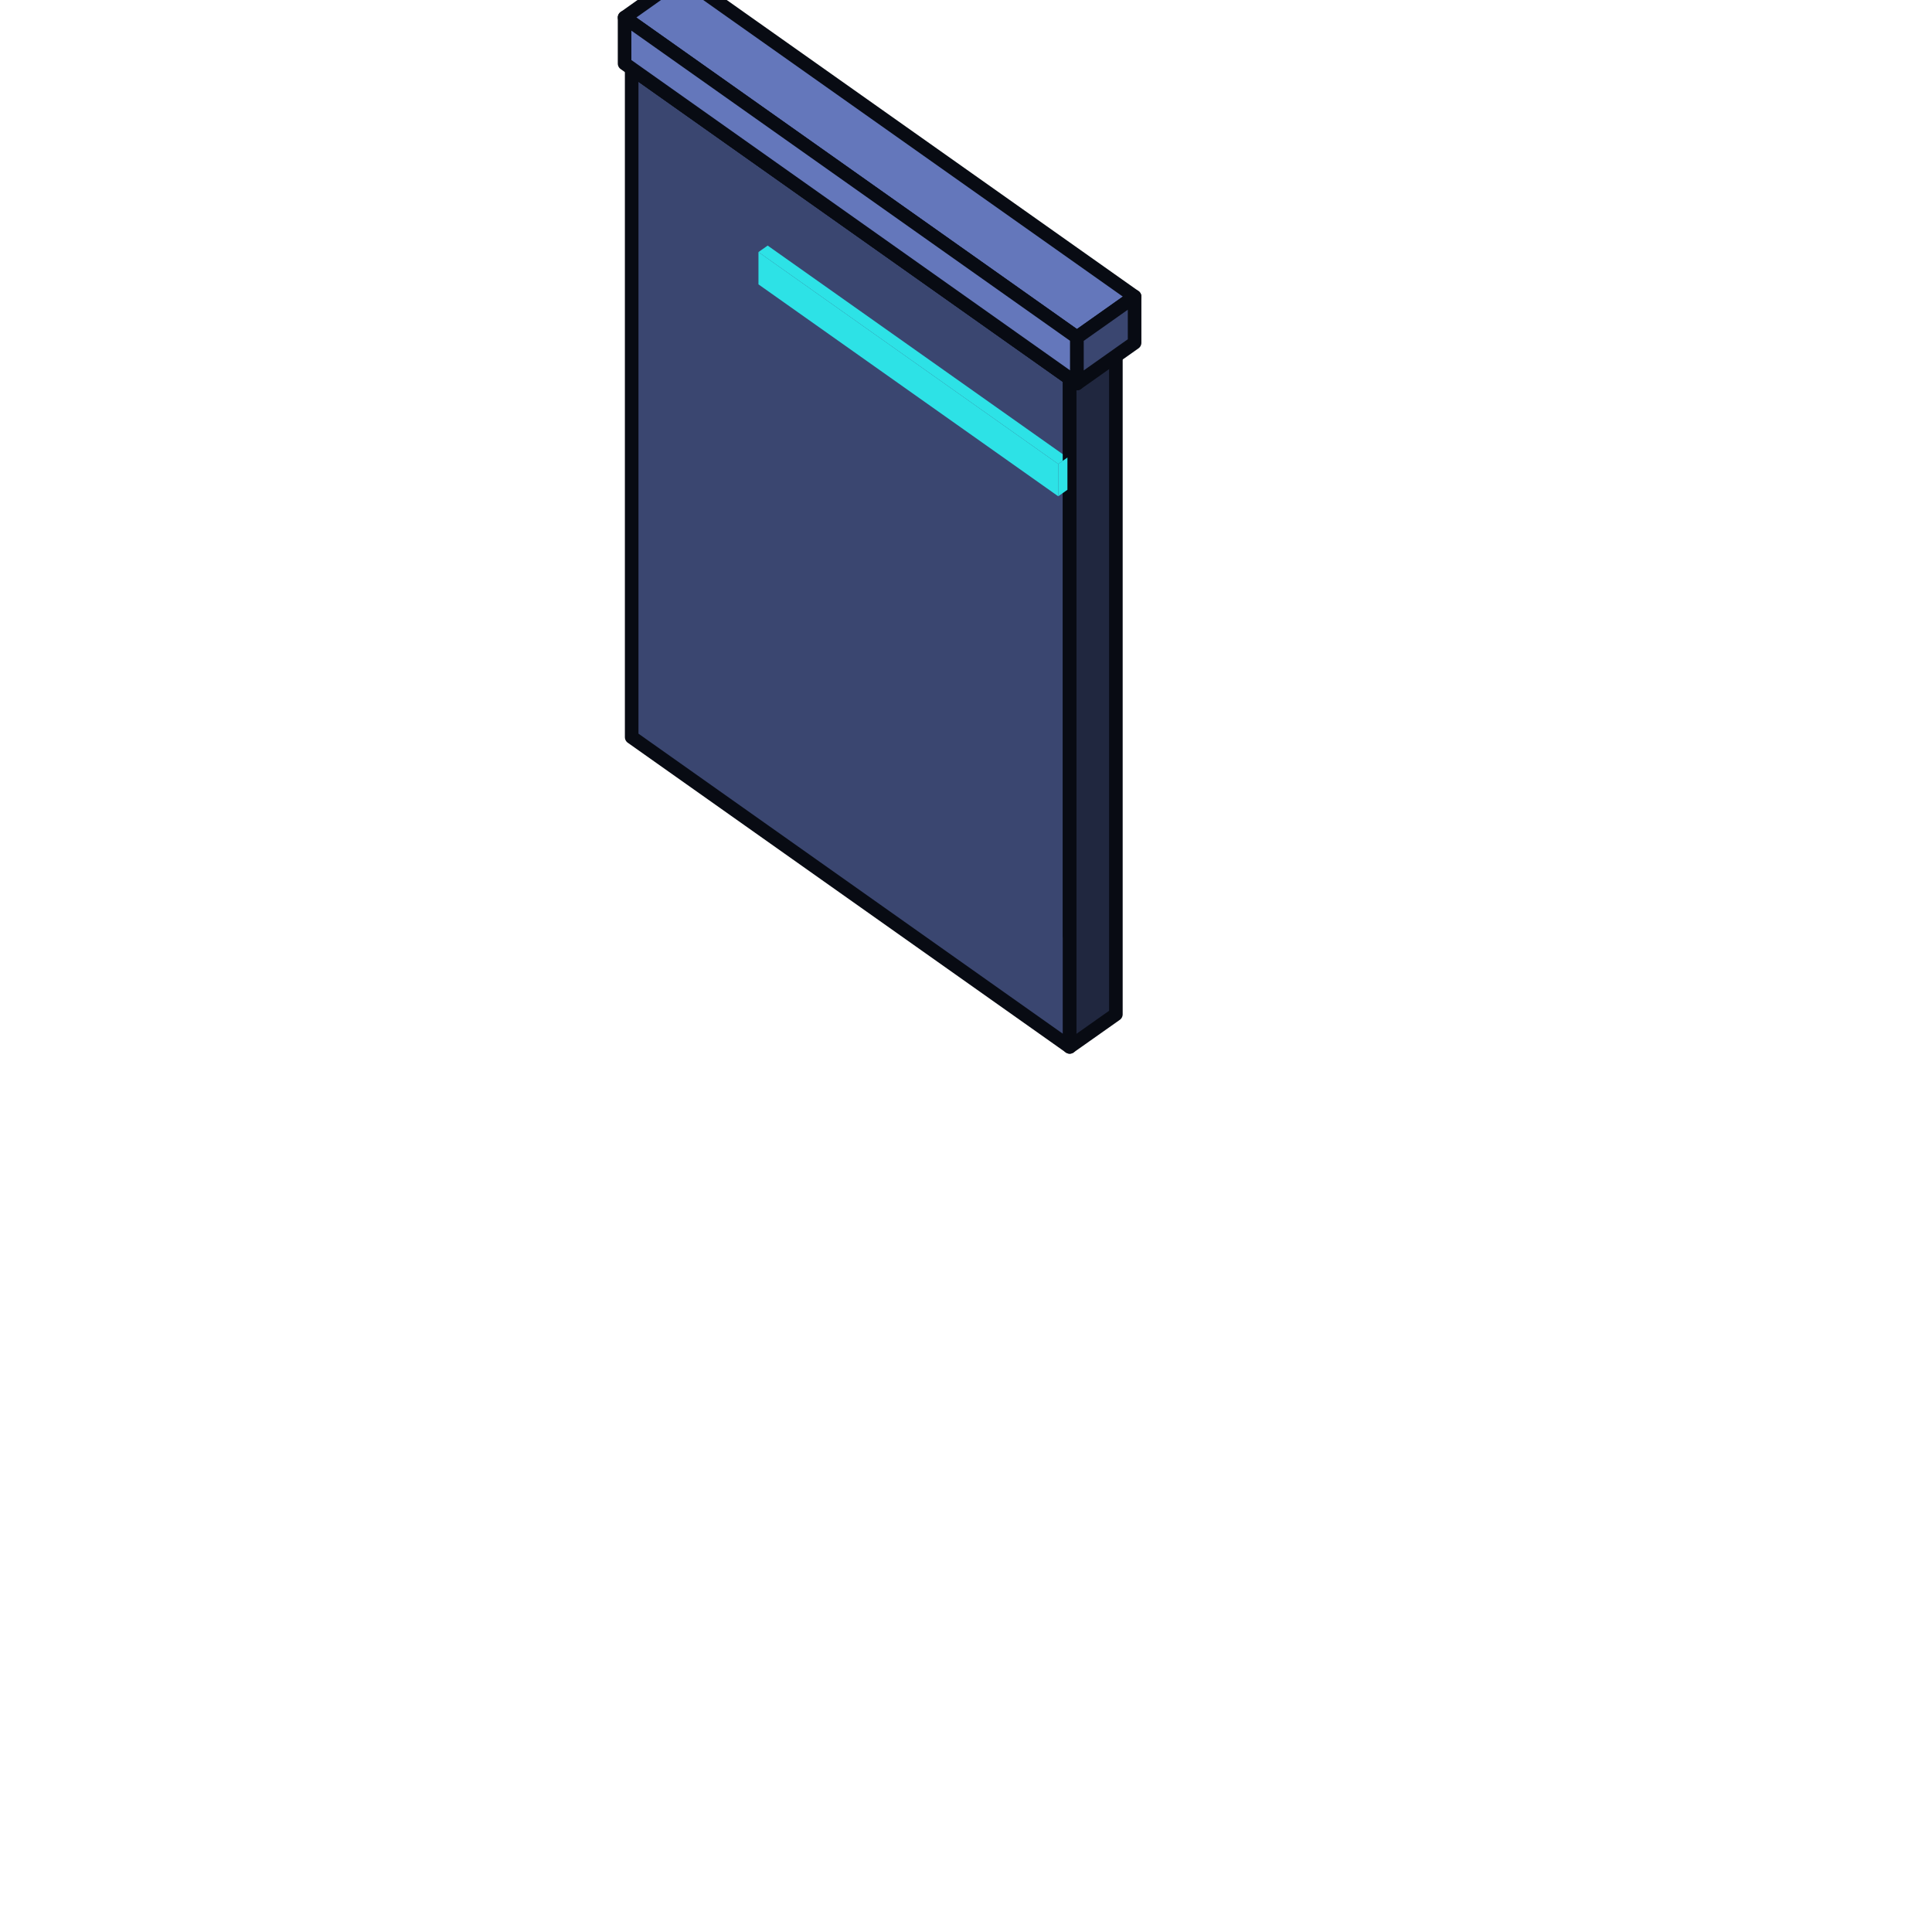
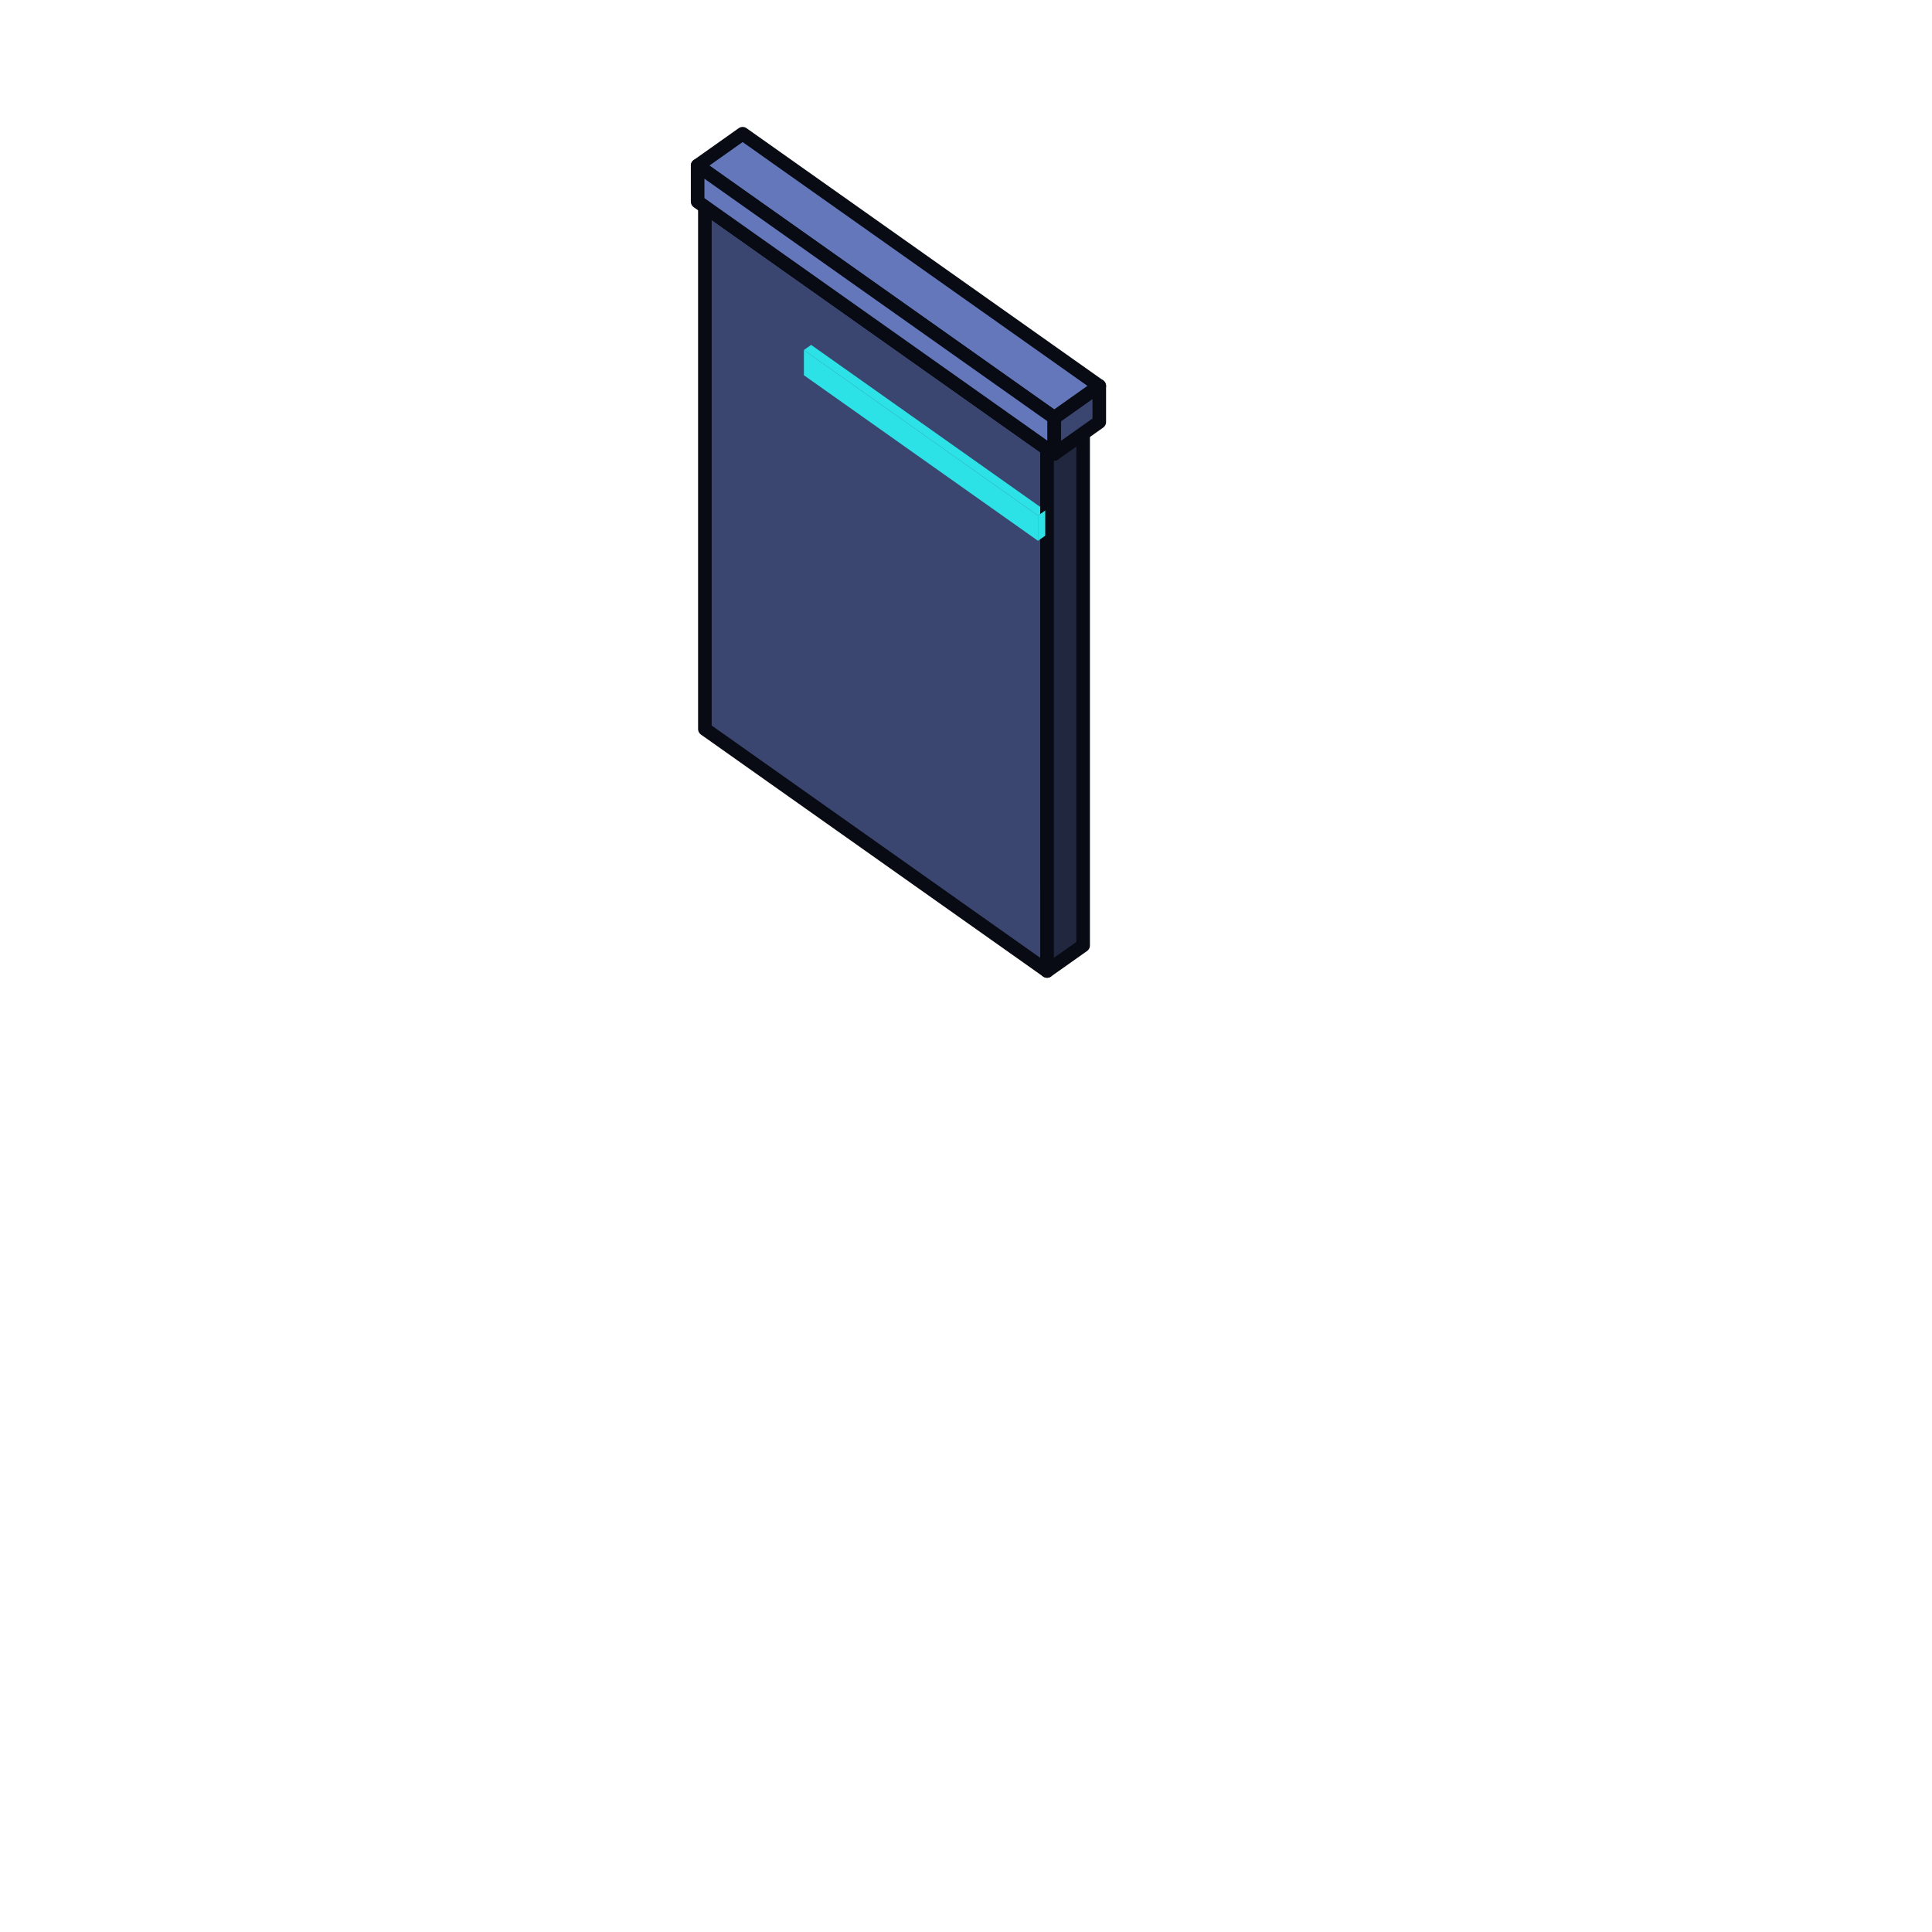
<svg xmlns="http://www.w3.org/2000/svg" viewBox="0 0 128 128" width="128" height="128" data-part-id="eq_deflector" data-type="equipment" data-direction="north">
  <g stroke="#080b13" stroke-width="0.9" stroke-linejoin="round">
-     <path d="M47.96 45.79 L70.87 61.99 L70.87 23.81 L47.96 7.61 Z" fill="#20273f" />
-     <path d="M41.85 48.84 L70.87 69.36 L70.87 25.07 L41.85 4.55 Z" fill="#3a4670" />
-     <path d="M50.25 18.84 L70.11 32.88 L70.11 30.74 L50.25 16.7 Z" fill="#2de2e6" stroke="none" />
-     <path d="M70.11 30.74 L70.72 30.31 L50.86 16.27 L50.25 16.7 Z" fill="#2de2e6" stroke="none" />
-     <path d="M70.87 61.99 L71.64 61.45 L71.64 23.27 L70.87 23.81 Z" fill="#20273f" />
-     <path d="M70.87 69.36 L73.93 67.2 L73.93 22.91 L70.87 25.07 Z" fill="#20273f" />
-     <path d="M70.11 32.88 L70.72 32.45 L70.72 30.31 L70.11 30.74 Z" fill="#2de2e6" stroke="none" />
-     <path d="M70.87 23.81 L71.64 23.27 L48.73 7.07 L47.96 7.61 Z" fill="#3a4670" />
-     <path d="M70.87 25.07 L73.93 22.91 L44.91 2.39 L41.85 4.55 Z" fill="#6477bb" />
-     <path d="M71.35 22.35 L75.17 19.65 L45.19 -1.54 L41.38 1.16 Z" fill="#6477bb" />
-     <path d="M41.38 4.21 L71.35 25.41 L71.35 22.35 L41.38 1.16 Z" fill="#6477bb" />
-     <path d="M71.35 25.41 L75.17 22.71 L75.17 19.65 L71.35 22.35 Z" fill="#3a4670" />
+     <path d="M51.47 45.91 L69.37 58.57 L69.37 28.74 L51.47 16.08 Z" fill="#20273f" />
+     <path d="M46.7 48.3 L69.37 64.33 L69.37 29.73 L46.7 13.7 Z" fill="#3a4670" />
+     <path d="M53.26 24.86 L68.77 35.83 L68.77 34.16 L53.26 23.19 Z" fill="#2de2e6" stroke="none" />
+     <path d="M68.77 34.16 L69.25 33.82 L53.74 22.85 L53.26 23.19 Z" fill="#2de2e6" stroke="none" />
+     <path d="M69.37 58.57 L69.97 58.15 L69.97 28.32 L69.37 28.74 Z" fill="#20273f" />
+     <path d="M69.37 64.33 L71.76 62.64 L71.76 28.04 L69.37 29.73 Z" fill="#20273f" />
+     <path d="M68.77 35.83 L69.25 35.49 L69.25 33.82 L68.77 34.16 Z" fill="#2de2e6" stroke="none" />
+     <path d="M69.37 28.74 L69.97 28.32 L52.07 15.66 L51.47 16.08 Z" fill="#3a4670" />
+     <path d="M69.37 29.73 L71.76 28.04 L49.08 12.01 L46.7 13.7 Z" fill="#6477bb" />
+     <path d="M69.85 27.68 L72.83 25.57 L49.2 8.86 L46.22 10.97 Z" fill="#6477bb" />
+     <path d="M46.22 13.36 L69.85 30.07 L69.85 27.68 L46.22 10.97 Z" fill="#6477bb" />
+     <path d="M69.85 30.07 L72.83 27.96 L72.83 25.57 L69.85 27.68 Z" fill="#3a4670" />
  </g>
</svg>
